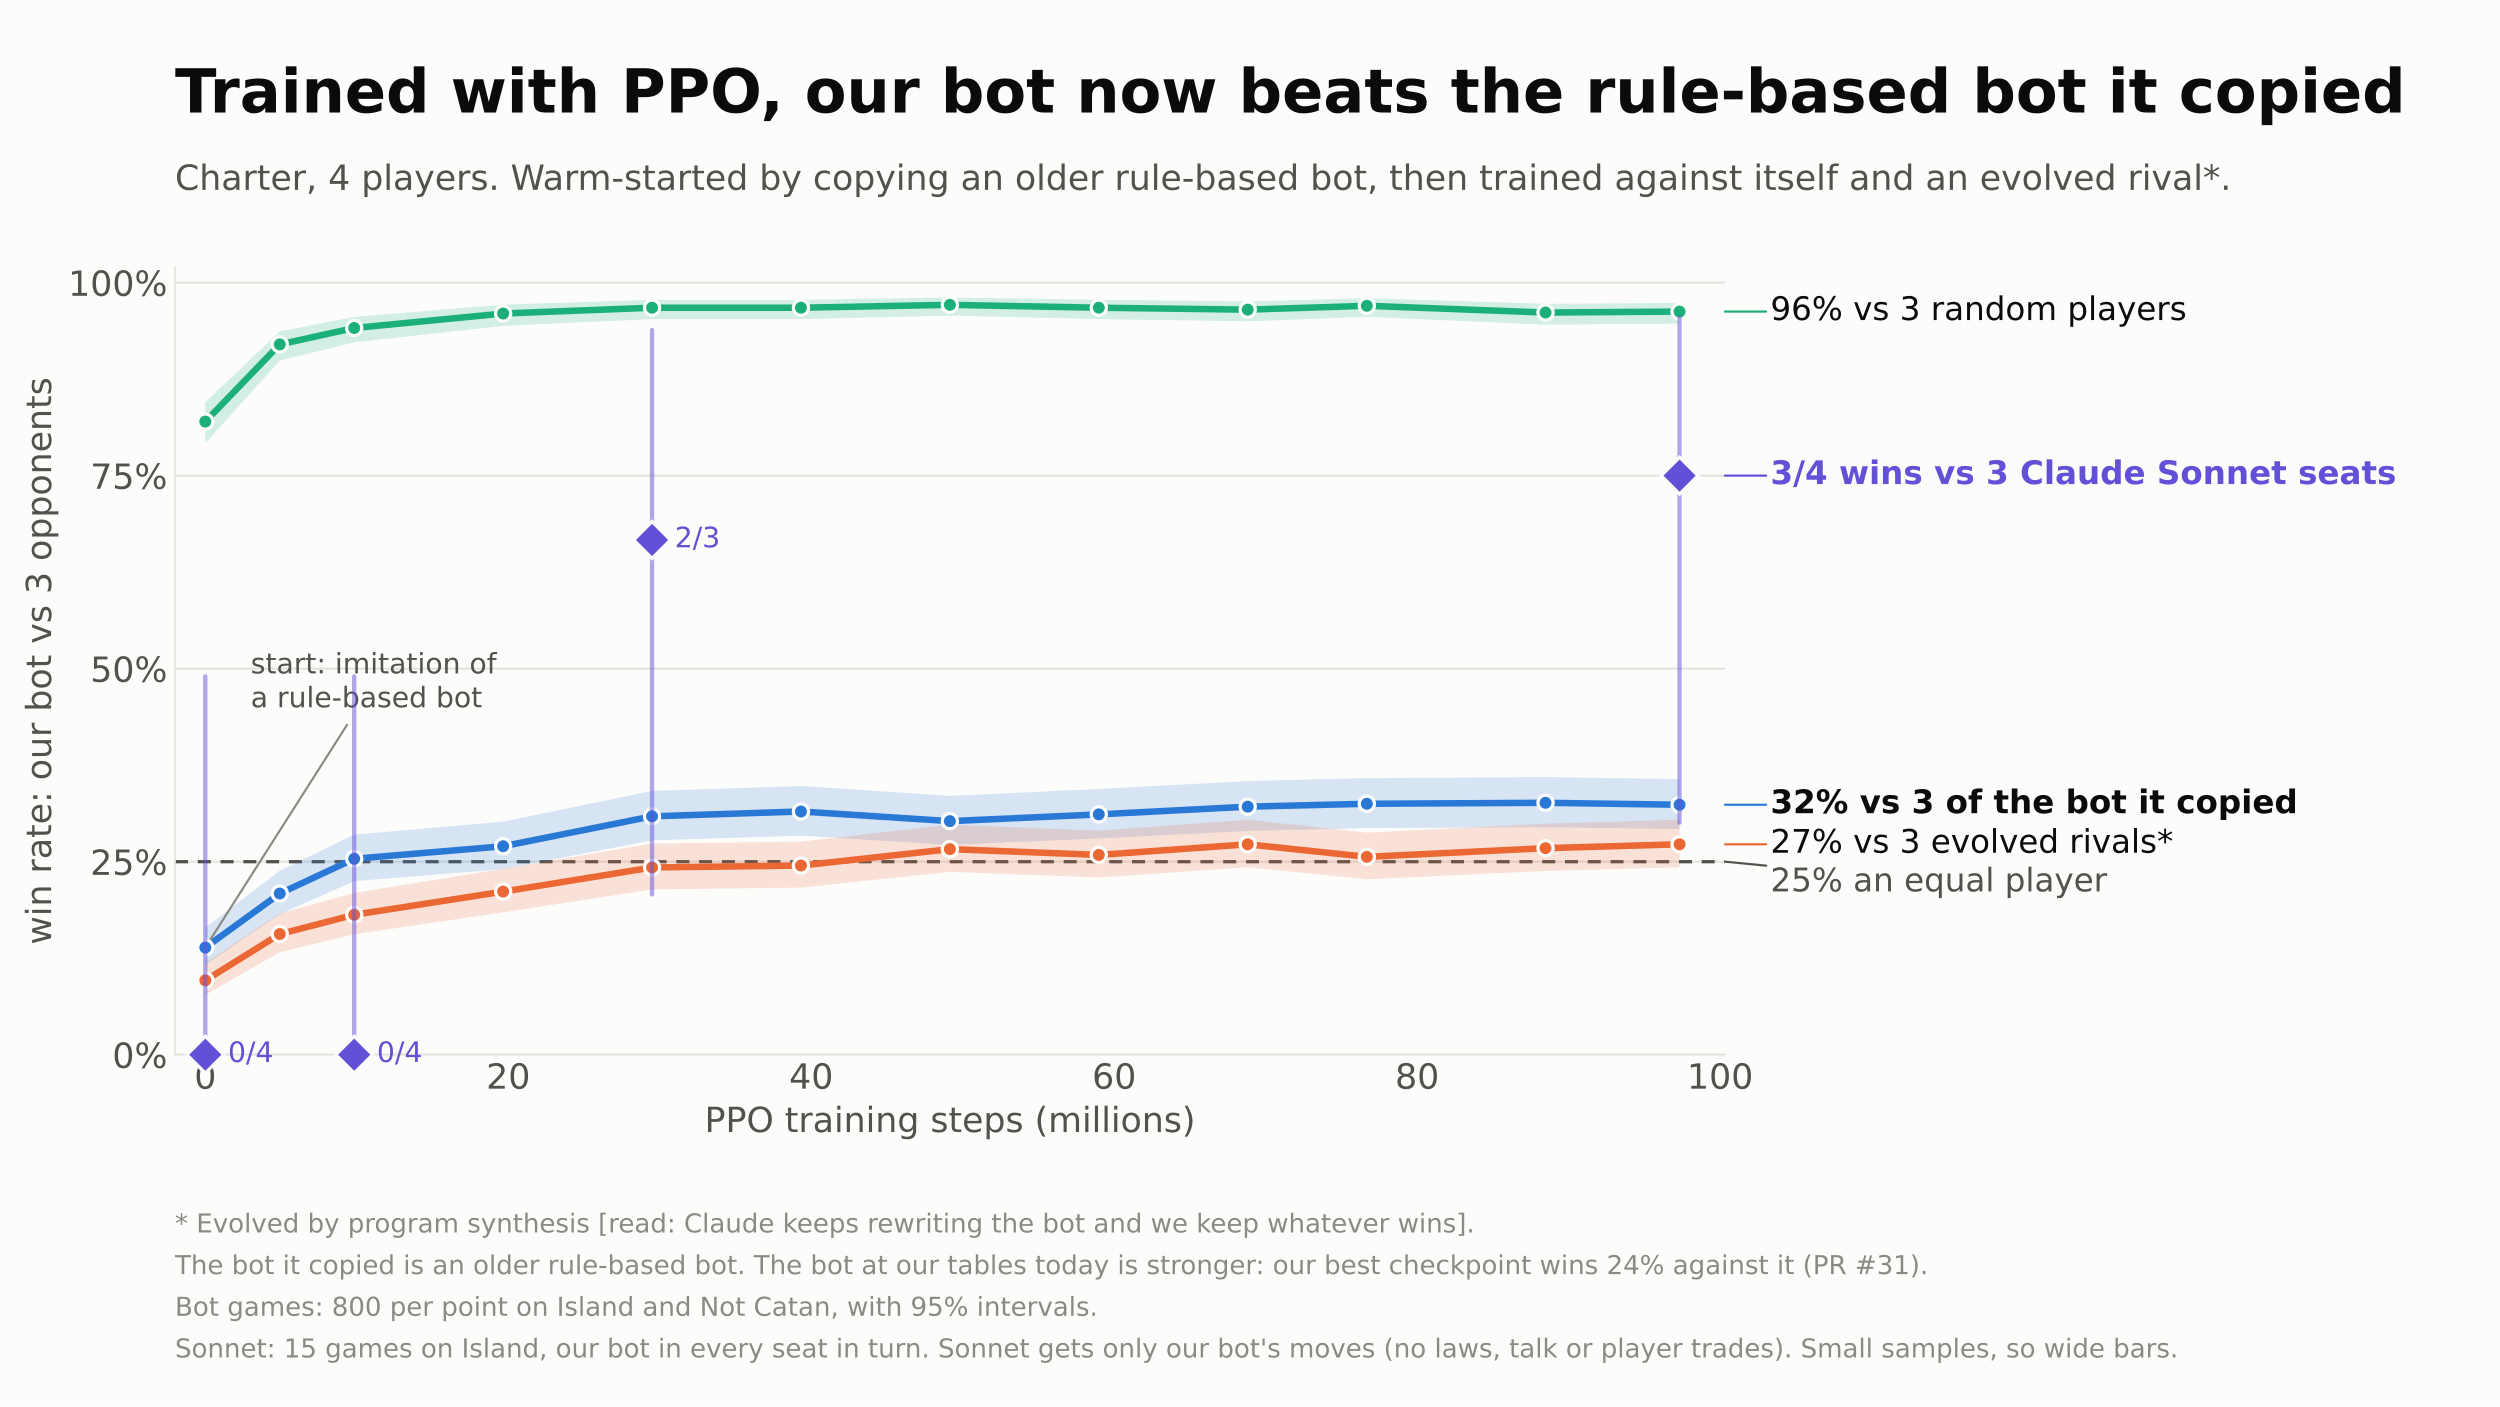
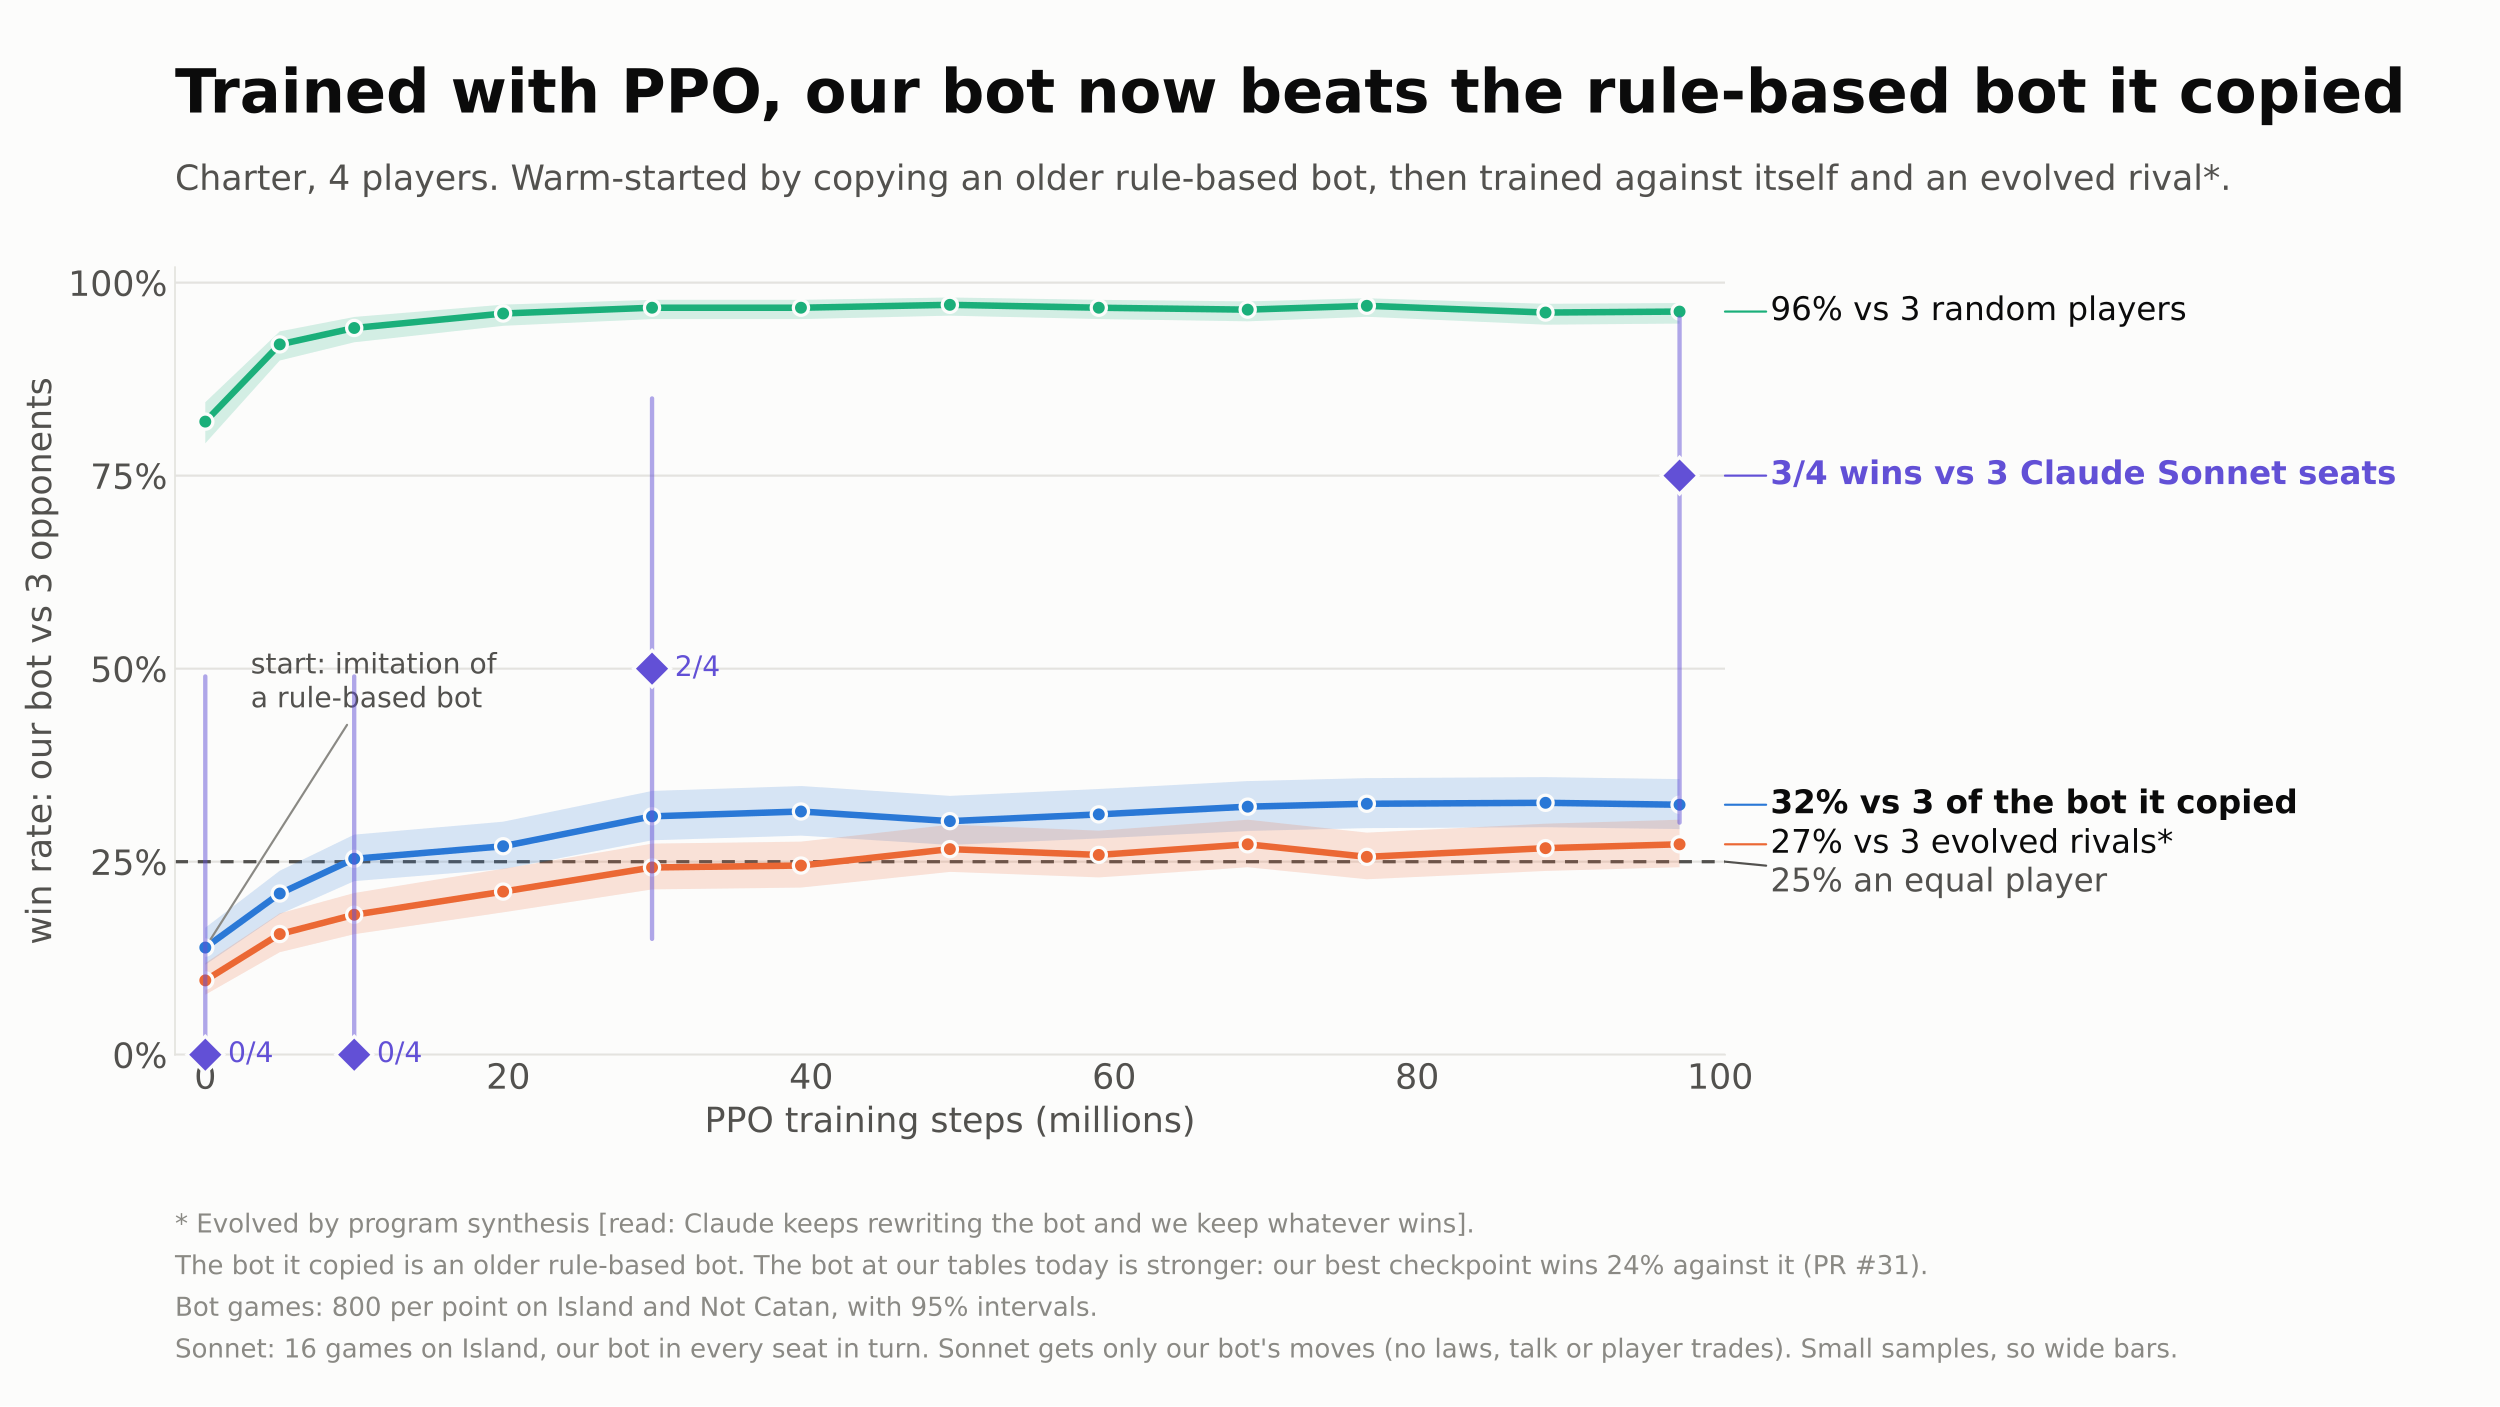
<svg xmlns="http://www.w3.org/2000/svg" xmlns:xlink="http://www.w3.org/1999/xlink" width="1152pt" height="648pt" viewBox="0 0 1152 648" version="1.1">
  <defs>
    <style type="text/css">*{stroke-linejoin: round; stroke-linecap: butt}</style>
  </defs>
  <g id="figure_1">
    <g id="patch_1">
      <path d="M 0 648  L 1152 648  L 1152 0  L 0 0  z " style="fill: #fcfcfb" />
    </g>
    <g id="axes_1">
      <g id="patch_2">
        <path d="M 80.64 486  L 794.88 486  L 794.88 123.12  L 80.64 123.12  z " style="fill: #fcfcfb" />
      </g>
      <g id="matplotlib.axis_1">
        <g id="xtick_1">
          <g id="line2d_1" />
          <g id="text_1">
            <text style="font-size: 16px; font-family: 'DejaVu Sans'; text-anchor: middle; fill: #52514e" x="94.601" y="501.656" transform="rotate(-0 94.60078 501.6562)">0</text>
          </g>
        </g>
        <g id="xtick_2">
          <g id="line2d_2" />
          <g id="text_2">
            <text style="font-size: 16px; font-family: 'DejaVu Sans'; text-anchor: middle; fill: #52514e" x="234.209" y="501.656" transform="rotate(-0 234.2085 501.6562)">20</text>
          </g>
        </g>
        <g id="xtick_3">
          <g id="line2d_3" />
          <g id="text_3">
            <text style="font-size: 16px; font-family: 'DejaVu Sans'; text-anchor: middle; fill: #52514e" x="373.816" y="501.656" transform="rotate(-0 373.8163 501.6562)">40</text>
          </g>
        </g>
        <g id="xtick_4">
          <g id="line2d_4" />
          <g id="text_4">
            <text style="font-size: 16px; font-family: 'DejaVu Sans'; text-anchor: middle; fill: #52514e" x="513.424" y="501.656" transform="rotate(-0 513.4241 501.6562)">60</text>
          </g>
        </g>
        <g id="xtick_5">
          <g id="line2d_5" />
          <g id="text_5">
            <text style="font-size: 16px; font-family: 'DejaVu Sans'; text-anchor: middle; fill: #52514e" x="653.032" y="501.656" transform="rotate(-0 653.0318 501.6562)">80</text>
          </g>
        </g>
        <g id="xtick_6">
          <g id="line2d_6" />
          <g id="text_6">
            <text style="font-size: 16px; font-family: 'DejaVu Sans'; text-anchor: middle; fill: #52514e" x="792.64" y="501.656" transform="rotate(-0 792.6396 501.6562)">100</text>
          </g>
        </g>
        <g id="text_7">
          <text style="font-size: 16px; font-family: 'DejaVu Sans'; text-anchor: middle; fill: #52514e" x="437.76" y="521.658" transform="rotate(-0 437.76 521.6575)">PPO training steps (millions)</text>
        </g>
      </g>
      <g id="matplotlib.axis_2">
        <g id="ytick_1">
          <g id="line2d_7">
-             <path d="M 80.64 486  L 794.88 486  " clip-path="url(#p349dcfd627)" style="fill: none; stroke: #e4e3df; stroke-linecap: square" />
+             <path d="M 80.64 486  L 794.88 486  " clip-path="url(#p2e63a50bbd)" style="fill: none; stroke: #e4e3df; stroke-linecap: square" />
          </g>
          <g id="line2d_8" />
          <g id="text_8">
            <text style="font-size: 16px; font-family: 'DejaVu Sans'; text-anchor: end; fill: #52514e" x="77.14" y="492.078" transform="rotate(-0 77.14 492.0781)">0%</text>
          </g>
        </g>
        <g id="ytick_2">
          <g id="line2d_9">
-             <path d="M 80.64 397.059  L 794.88 397.059  " clip-path="url(#p349dcfd627)" style="fill: none; stroke: #e4e3df; stroke-linecap: square" />
+             <path d="M 80.64 397.059  L 794.88 397.059  " clip-path="url(#p2e63a50bbd)" style="fill: none; stroke: #e4e3df; stroke-linecap: square" />
          </g>
          <g id="line2d_10" />
          <g id="text_9">
            <text style="font-size: 16px; font-family: 'DejaVu Sans'; text-anchor: end; fill: #52514e" x="77.14" y="403.137" transform="rotate(-0 77.14 403.1369)">25%</text>
          </g>
        </g>
        <g id="ytick_3">
          <g id="line2d_11">
-             <path d="M 80.64 308.118  L 794.88 308.118  " clip-path="url(#p349dcfd627)" style="fill: none; stroke: #e4e3df; stroke-linecap: square" />
+             <path d="M 80.64 308.118  L 794.88 308.118  " clip-path="url(#p2e63a50bbd)" style="fill: none; stroke: #e4e3df; stroke-linecap: square" />
          </g>
          <g id="line2d_12" />
          <g id="text_10">
            <text style="font-size: 16px; font-family: 'DejaVu Sans'; text-anchor: end; fill: #52514e" x="77.14" y="314.196" transform="rotate(-0 77.14 314.1958)">50%</text>
          </g>
        </g>
        <g id="ytick_4">
          <g id="line2d_13">
-             <path d="M 80.64 219.176  L 794.88 219.176  " clip-path="url(#p349dcfd627)" style="fill: none; stroke: #e4e3df; stroke-linecap: square" />
+             <path d="M 80.64 219.176  L 794.88 219.176  " clip-path="url(#p2e63a50bbd)" style="fill: none; stroke: #e4e3df; stroke-linecap: square" />
          </g>
          <g id="line2d_14" />
          <g id="text_11">
            <text style="font-size: 16px; font-family: 'DejaVu Sans'; text-anchor: end; fill: #52514e" x="77.14" y="225.255" transform="rotate(-0 77.14 225.2546)">75%</text>
          </g>
        </g>
        <g id="ytick_5">
          <g id="line2d_15">
-             <path d="M 80.64 130.235  L 794.88 130.235  " clip-path="url(#p349dcfd627)" style="fill: none; stroke: #e4e3df; stroke-linecap: square" />
+             <path d="M 80.64 130.235  L 794.88 130.235  " clip-path="url(#p2e63a50bbd)" style="fill: none; stroke: #e4e3df; stroke-linecap: square" />
          </g>
          <g id="line2d_16" />
          <g id="text_12">
            <text style="font-size: 16px; font-family: 'DejaVu Sans'; text-anchor: end; fill: #52514e" x="77.14" y="136.313" transform="rotate(-0 77.14 136.3134)">100%</text>
          </g>
        </g>
        <g id="text_13">
          <text style="font-size: 16px; font-family: 'DejaVu Sans'; text-anchor: middle; fill: #52514e" x="23.554" y="304.56" transform="rotate(-90 23.55375 304.56)">win rate: our bot vs 3 opponents</text>
        </g>
      </g>
      <g id="line2d_17">
-         <path d="M 80.64 397.059  L 794.88 397.059  " clip-path="url(#p349dcfd627)" style="fill: none; stroke-dasharray: 6,4.5; stroke-dashoffset: 0; stroke: #52514e; stroke-width: 1.5" />
+         <path d="M 80.64 397.059  L 794.88 397.059  " clip-path="url(#p2e63a50bbd)" style="fill: none; stroke-dasharray: 6,4.5; stroke-dashoffset: 0; stroke: #52514e; stroke-width: 1.5" />
      </g>
      <g id="FillBetweenPolyCollection_1">
        <defs>
-           <path id="m0e6a9000f5" d="M 94.601 -462.647  L 94.601 -443.719  L 128.911 -481.879  L 163.221 -490.281  L 231.841 -497.87  L 300.461 -500.975  L 369.081 -500.975  L 437.701 -502.548  L 506.321 -500.975  L 574.941 -499.934  L 629.837 -502.022  L 712.181 -498.384  L 773.939 -498.899  L 773.939 -508.375  L 773.939 -508.375  L 712.181 -508.006  L 629.837 -510.564  L 574.941 -509.111  L 506.321 -509.84  L 437.701 -510.922  L 369.081 -509.84  L 300.461 -509.84  L 231.841 -507.635  L 163.221 -501.945  L 128.911 -495.3  L 94.601 -462.647  z " />
-         </defs>
-         <g clip-path="url(#p349dcfd627)">
-           <use xlink:href="#m0e6a9000f5" x="0" y="648" style="fill: #1baf7a; fill-opacity: 0.18" />
+           <path id="m397797aab2" d="M 94.601 -462.647  L 94.601 -443.719  L 128.911 -481.879  L 163.221 -490.281  L 231.841 -497.87  L 300.461 -500.975  L 369.081 -500.975  L 437.701 -502.548  L 506.321 -500.975  L 574.941 -499.934  L 629.837 -502.022  L 712.181 -498.384  L 773.939 -498.899  L 773.939 -508.375  L 773.939 -508.375  L 712.181 -508.006  L 629.837 -510.564  L 574.941 -509.111  L 506.321 -509.84  L 437.701 -510.922  L 369.081 -509.84  L 300.461 -509.84  L 231.841 -507.635  L 163.221 -501.945  L 128.911 -495.3  L 94.601 -462.647  z " />
+         </defs>
+         <g clip-path="url(#p2e63a50bbd)">
+           <use xlink:href="#m397797aab2" x="0" y="648" style="fill: #1baf7a; fill-opacity: 0.18" />
        </g>
      </g>
      <g id="FillBetweenPolyCollection_2">
        <defs>
-           <path id="med47ba043e" d="M 94.601 -220.501  L 94.601 -203.453  L 128.911 -226.753  L 163.221 -241.983  L 231.841 -247.522  L 300.461 -260.801  L 369.081 -262.952  L 437.701 -258.652  L 506.321 -261.661  L 574.941 -265.105  L 629.837 -266.398  L 712.181 -266.829  L 773.939 -265.967  L 773.939 -288.99  L 773.939 -288.99  L 712.181 -289.898  L 629.837 -289.444  L 574.941 -288.082  L 506.321 -284.444  L 437.701 -281.257  L 369.081 -285.809  L 300.461 -283.534  L 231.841 -269.373  L 163.221 -263.405  L 128.911 -246.769  L 94.601 -220.501  z " />
-         </defs>
-         <g clip-path="url(#p349dcfd627)">
-           <use xlink:href="#med47ba043e" x="0" y="648" style="fill: #2a78d6; fill-opacity: 0.18" />
+           <path id="md050455880" d="M 94.601 -220.501  L 94.601 -203.453  L 128.911 -226.753  L 163.221 -241.983  L 231.841 -247.522  L 300.461 -260.801  L 369.081 -262.952  L 437.701 -258.652  L 506.321 -261.661  L 574.941 -265.105  L 629.837 -266.398  L 712.181 -266.829  L 773.939 -265.967  L 773.939 -288.99  L 773.939 -288.99  L 712.181 -289.898  L 629.837 -289.444  L 574.941 -288.082  L 506.321 -284.444  L 437.701 -281.257  L 369.081 -285.809  L 300.461 -283.534  L 231.841 -269.373  L 163.221 -263.405  L 128.911 -246.769  L 94.601 -220.501  z " />
+         </defs>
+         <g clip-path="url(#p2e63a50bbd)">
+           <use xlink:href="#md050455880" x="0" y="648" style="fill: #2a78d6; fill-opacity: 0.18" />
        </g>
      </g>
      <g id="FillBetweenPolyCollection_3">
        <defs>
-           <path id="m2583dfd3f8" d="M 94.601 -204.215  L 94.601 -189.643  L 128.911 -209.224  L 163.221 -217.534  L 231.841 -227.595  L 300.461 -238.161  L 369.081 -239.009  L 437.701 -246.242  L 506.321 -243.685  L 574.941 -248.375  L 629.837 -242.834  L 712.181 -246.668  L 773.939 -248.375  L 773.939 -270.29  L 773.939 -270.29  L 712.181 -268.456  L 629.837 -264.324  L 574.941 -270.29  L 506.321 -265.243  L 437.701 -267.998  L 369.081 -260.182  L 300.461 -259.261  L 231.841 -247.697  L 163.221 -236.514  L 128.911 -227.122  L 94.601 -204.215  z " />
-         </defs>
-         <g clip-path="url(#p349dcfd627)">
-           <use xlink:href="#m2583dfd3f8" x="0" y="648" style="fill: #eb6834; fill-opacity: 0.18" />
+           <path id="m68b03bf623" d="M 94.601 -204.215  L 94.601 -189.643  L 128.911 -209.224  L 163.221 -217.534  L 231.841 -227.595  L 300.461 -238.161  L 369.081 -239.009  L 437.701 -246.242  L 506.321 -243.685  L 574.941 -248.375  L 629.837 -242.834  L 712.181 -246.668  L 773.939 -248.375  L 773.939 -270.29  L 773.939 -270.29  L 712.181 -268.456  L 629.837 -264.324  L 574.941 -270.29  L 506.321 -265.243  L 437.701 -267.998  L 369.081 -260.182  L 300.461 -259.261  L 231.841 -247.697  L 163.221 -236.514  L 128.911 -227.122  L 94.601 -204.215  z " />
+         </defs>
+         <g clip-path="url(#p2e63a50bbd)">
+           <use xlink:href="#m68b03bf623" x="0" y="648" style="fill: #eb6834; fill-opacity: 0.18" />
        </g>
      </g>
      <g id="patch_3">
        <path d="M 80.64 486  L 80.64 123.12  " style="fill: none; stroke: #e4e3df; stroke-width: 0.8; stroke-linejoin: miter; stroke-linecap: square" />
      </g>
      <g id="patch_4">
        <path d="M 80.64 486  L 794.88 486  " style="fill: none; stroke: #e4e3df; stroke-width: 0.8; stroke-linejoin: miter; stroke-linecap: square" />
      </g>
      <g id="line2d_18">
-         <path d="M 94.601 194.273  L 128.911 158.696  L 163.221 151.136  L 231.841 144.466  L 300.461 141.798  L 369.081 141.798  L 437.701 140.464  L 506.321 141.798  L 574.941 142.687  L 629.837 140.908  L 712.181 144.021  L 773.939 143.576  " clip-path="url(#p349dcfd627)" style="fill: none; stroke: #1baf7a; stroke-width: 3; stroke-linecap: round" />
+         <path d="M 94.601 194.273  L 128.911 158.696  L 163.221 151.136  L 231.841 144.466  L 300.461 141.798  L 369.081 141.798  L 437.701 140.464  L 506.321 141.798  L 574.941 142.687  L 629.837 140.908  L 712.181 144.021  L 773.939 143.576  " clip-path="url(#p2e63a50bbd)" style="fill: none; stroke: #1baf7a; stroke-width: 3; stroke-linecap: round" />
      </g>
      <g id="line2d_19">
-         <path d="M 94.601 436.638  L 128.911 411.734  L 163.221 395.725  L 231.841 389.944  L 300.461 376.158  L 369.081 373.934  L 437.701 378.381  L 506.321 375.268  L 574.941 371.711  L 629.837 370.376  L 712.181 369.932  L 773.939 370.821  " clip-path="url(#p349dcfd627)" style="fill: none; stroke: #2a78d6; stroke-width: 3; stroke-linecap: round" />
+         <path d="M 94.601 436.638  L 128.911 411.734  L 163.221 395.725  L 231.841 389.944  L 300.461 376.158  L 369.081 373.934  L 437.701 378.381  L 506.321 375.268  L 574.941 371.711  L 629.837 370.376  L 712.181 369.932  L 773.939 370.821  " clip-path="url(#p2e63a50bbd)" style="fill: none; stroke: #2a78d6; stroke-width: 3; stroke-linecap: round" />
      </g>
      <g id="line2d_20">
-         <path d="M 94.601 451.758  L 128.911 430.412  L 163.221 421.518  L 231.841 410.845  L 300.461 399.727  L 369.081 398.838  L 437.701 391.278  L 506.321 393.946  L 574.941 389.054  L 629.837 394.835  L 712.181 390.833  L 773.939 389.054  " clip-path="url(#p349dcfd627)" style="fill: none; stroke: #eb6834; stroke-width: 3; stroke-linecap: round" />
+         <path d="M 94.601 451.758  L 128.911 430.412  L 163.221 421.518  L 231.841 410.845  L 300.461 399.727  L 369.081 398.838  L 437.701 391.278  L 506.321 393.946  L 574.941 389.054  L 629.837 394.835  L 712.181 390.833  L 773.939 389.054  " clip-path="url(#p2e63a50bbd)" style="fill: none; stroke: #eb6834; stroke-width: 3; stroke-linecap: round" />
      </g>
      <g id="patch_5">
        <path d="M 813.825 143.576  Q 804.352 143.576 794.88 143.576  " style="fill: none; stroke: #1baf7a; stroke-linecap: round" />
      </g>
      <g id="text_14">
        <text style="font-size: 15px; font-family: 'DejaVu Sans'; text-anchor: start; fill: #0b0b0b" x="815.821" y="147.474" transform="rotate(-0 815.8212 147.4735)">96%  vs 3 random players</text>
      </g>
      <g id="patch_6">
        <path d="M 813.823 219.176  Q 804.352 219.176 794.88 219.176  " style="fill: none; stroke: #6250d6; stroke-linecap: round" />
      </g>
      <g id="text_15">
        <text style="font-weight: 700; font-size: 15px; font-family: 'DejaVu Sans'; text-anchor: start; fill: #6250d6" x="815.821" y="223.074" transform="rotate(-0 815.8212 223.0735)">3/4 wins vs 3 Claude Sonnet seats</text>
      </g>
      <g id="patch_7">
        <path d="M 813.819 370.821  Q 804.35 370.821 794.88 370.821  " style="fill: none; stroke: #2a78d6; stroke-linecap: round" />
      </g>
      <g id="text_16">
        <text style="font-weight: 700; font-size: 15px; font-family: 'DejaVu Sans'; text-anchor: start; fill: #0b0b0b" x="815.821" y="374.718" transform="rotate(-0 815.8212 374.7182)">32%  vs 3 of the bot it copied</text>
      </g>
      <g id="patch_8">
        <path d="M 813.823 389.054  Q 804.351 389.054 794.88 389.054  " style="fill: none; stroke: #eb6834; stroke-linecap: round" />
      </g>
      <g id="text_17">
        <text style="font-size: 15px; font-family: 'DejaVu Sans'; text-anchor: start; fill: #0b0b0b" x="815.821" y="392.951" transform="rotate(-0 815.8212 392.9512)">27%  vs 3 evolved rivals*</text>
      </g>
      <g id="patch_9">
        <path d="M 813.823 398.896  Q 804.352 397.977 794.88 397.059  " style="fill: none; stroke: #52514e; stroke-linecap: round" />
      </g>
      <g id="text_18">
        <text style="font-size: 15px; font-family: 'DejaVu Sans'; text-anchor: start; fill: #52514e" x="815.821" y="410.739" transform="rotate(-0 815.8212 410.7394)">25%  an equal player</text>
      </g>
      <g id="patch_10">
        <path d="M 159.913 334.018  Q 127.794 384.484 95.675 434.95  " style="fill: none; stroke: #8a8984; stroke-linecap: round" />
      </g>
      <g id="text_19">
        <text style="font-size: 13px; font-family: 'DejaVu Sans'; fill: #52514e" transform="translate(115.5419 310.3023)">start: imitation of</text>
        <text style="font-size: 13px; font-family: 'DejaVu Sans'; fill: #52514e" transform="translate(115.5419 325.9059)">a rule-based bot</text>
      </g>
      <g id="line2d_21">
        <defs>
-           <path id="mea29444929" d="M 0 3.5  C 0.928 3.5 1.819 3.131 2.475 2.475  C 3.131 1.819 3.5 0.928 3.5 0  C 3.5 -0.928 3.131 -1.819 2.475 -2.475  C 1.819 -3.131 0.928 -3.5 0 -3.5  C -0.928 -3.5 -1.819 -3.131 -2.475 -2.475  C -3.131 -1.819 -3.5 -0.928 -3.5 0  C -3.5 0.928 -3.131 1.819 -2.475 2.475  C -1.819 3.131 -0.928 3.5 0 3.5  z " style="stroke: #fcfcfb; stroke-width: 1.5" />
-         </defs>
-         <g clip-path="url(#p349dcfd627)">
-           <use xlink:href="#mea29444929" x="94.601" y="194.273" style="fill: #1baf7a; stroke: #fcfcfb; stroke-width: 1.5" />
-           <use xlink:href="#mea29444929" x="128.911" y="158.696" style="fill: #1baf7a; stroke: #fcfcfb; stroke-width: 1.5" />
-           <use xlink:href="#mea29444929" x="163.221" y="151.136" style="fill: #1baf7a; stroke: #fcfcfb; stroke-width: 1.5" />
-           <use xlink:href="#mea29444929" x="231.841" y="144.466" style="fill: #1baf7a; stroke: #fcfcfb; stroke-width: 1.5" />
-           <use xlink:href="#mea29444929" x="300.461" y="141.798" style="fill: #1baf7a; stroke: #fcfcfb; stroke-width: 1.5" />
-           <use xlink:href="#mea29444929" x="369.081" y="141.798" style="fill: #1baf7a; stroke: #fcfcfb; stroke-width: 1.5" />
-           <use xlink:href="#mea29444929" x="437.701" y="140.464" style="fill: #1baf7a; stroke: #fcfcfb; stroke-width: 1.5" />
-           <use xlink:href="#mea29444929" x="506.321" y="141.798" style="fill: #1baf7a; stroke: #fcfcfb; stroke-width: 1.5" />
-           <use xlink:href="#mea29444929" x="574.941" y="142.687" style="fill: #1baf7a; stroke: #fcfcfb; stroke-width: 1.5" />
-           <use xlink:href="#mea29444929" x="629.837" y="140.908" style="fill: #1baf7a; stroke: #fcfcfb; stroke-width: 1.5" />
-           <use xlink:href="#mea29444929" x="712.181" y="144.021" style="fill: #1baf7a; stroke: #fcfcfb; stroke-width: 1.5" />
-           <use xlink:href="#mea29444929" x="773.939" y="143.576" style="fill: #1baf7a; stroke: #fcfcfb; stroke-width: 1.5" />
+           <path id="m89f1ab56c6" d="M 0 3.5  C 0.928 3.5 1.819 3.131 2.475 2.475  C 3.131 1.819 3.5 0.928 3.5 0  C 3.5 -0.928 3.131 -1.819 2.475 -2.475  C 1.819 -3.131 0.928 -3.5 0 -3.5  C -0.928 -3.5 -1.819 -3.131 -2.475 -2.475  C -3.131 -1.819 -3.5 -0.928 -3.5 0  C -3.5 0.928 -3.131 1.819 -2.475 2.475  C -1.819 3.131 -0.928 3.5 0 3.5  z " style="stroke: #fcfcfb; stroke-width: 1.5" />
+         </defs>
+         <g clip-path="url(#p2e63a50bbd)">
+           <use xlink:href="#m89f1ab56c6" x="94.601" y="194.273" style="fill: #1baf7a; stroke: #fcfcfb; stroke-width: 1.5" />
+           <use xlink:href="#m89f1ab56c6" x="128.911" y="158.696" style="fill: #1baf7a; stroke: #fcfcfb; stroke-width: 1.5" />
+           <use xlink:href="#m89f1ab56c6" x="163.221" y="151.136" style="fill: #1baf7a; stroke: #fcfcfb; stroke-width: 1.5" />
+           <use xlink:href="#m89f1ab56c6" x="231.841" y="144.466" style="fill: #1baf7a; stroke: #fcfcfb; stroke-width: 1.5" />
+           <use xlink:href="#m89f1ab56c6" x="300.461" y="141.798" style="fill: #1baf7a; stroke: #fcfcfb; stroke-width: 1.5" />
+           <use xlink:href="#m89f1ab56c6" x="369.081" y="141.798" style="fill: #1baf7a; stroke: #fcfcfb; stroke-width: 1.5" />
+           <use xlink:href="#m89f1ab56c6" x="437.701" y="140.464" style="fill: #1baf7a; stroke: #fcfcfb; stroke-width: 1.5" />
+           <use xlink:href="#m89f1ab56c6" x="506.321" y="141.798" style="fill: #1baf7a; stroke: #fcfcfb; stroke-width: 1.5" />
+           <use xlink:href="#m89f1ab56c6" x="574.941" y="142.687" style="fill: #1baf7a; stroke: #fcfcfb; stroke-width: 1.5" />
+           <use xlink:href="#m89f1ab56c6" x="629.837" y="140.908" style="fill: #1baf7a; stroke: #fcfcfb; stroke-width: 1.5" />
+           <use xlink:href="#m89f1ab56c6" x="712.181" y="144.021" style="fill: #1baf7a; stroke: #fcfcfb; stroke-width: 1.5" />
+           <use xlink:href="#m89f1ab56c6" x="773.939" y="143.576" style="fill: #1baf7a; stroke: #fcfcfb; stroke-width: 1.5" />
        </g>
      </g>
      <g id="line2d_22">
        <defs>
-           <path id="mc6e68b630b" d="M 0 3.5  C 0.928 3.5 1.819 3.131 2.475 2.475  C 3.131 1.819 3.5 0.928 3.5 0  C 3.5 -0.928 3.131 -1.819 2.475 -2.475  C 1.819 -3.131 0.928 -3.5 0 -3.5  C -0.928 -3.5 -1.819 -3.131 -2.475 -2.475  C -3.131 -1.819 -3.5 -0.928 -3.5 0  C -3.5 0.928 -3.131 1.819 -2.475 2.475  C -1.819 3.131 -0.928 3.5 0 3.5  z " style="stroke: #fcfcfb; stroke-width: 1.5" />
-         </defs>
-         <g clip-path="url(#p349dcfd627)">
-           <use xlink:href="#mc6e68b630b" x="94.601" y="436.638" style="fill: #2a78d6; stroke: #fcfcfb; stroke-width: 1.5" />
-           <use xlink:href="#mc6e68b630b" x="128.911" y="411.734" style="fill: #2a78d6; stroke: #fcfcfb; stroke-width: 1.5" />
-           <use xlink:href="#mc6e68b630b" x="163.221" y="395.725" style="fill: #2a78d6; stroke: #fcfcfb; stroke-width: 1.5" />
-           <use xlink:href="#mc6e68b630b" x="231.841" y="389.944" style="fill: #2a78d6; stroke: #fcfcfb; stroke-width: 1.5" />
-           <use xlink:href="#mc6e68b630b" x="300.461" y="376.158" style="fill: #2a78d6; stroke: #fcfcfb; stroke-width: 1.5" />
-           <use xlink:href="#mc6e68b630b" x="369.081" y="373.934" style="fill: #2a78d6; stroke: #fcfcfb; stroke-width: 1.5" />
-           <use xlink:href="#mc6e68b630b" x="437.701" y="378.381" style="fill: #2a78d6; stroke: #fcfcfb; stroke-width: 1.5" />
-           <use xlink:href="#mc6e68b630b" x="506.321" y="375.268" style="fill: #2a78d6; stroke: #fcfcfb; stroke-width: 1.5" />
-           <use xlink:href="#mc6e68b630b" x="574.941" y="371.711" style="fill: #2a78d6; stroke: #fcfcfb; stroke-width: 1.5" />
-           <use xlink:href="#mc6e68b630b" x="629.837" y="370.376" style="fill: #2a78d6; stroke: #fcfcfb; stroke-width: 1.5" />
-           <use xlink:href="#mc6e68b630b" x="712.181" y="369.932" style="fill: #2a78d6; stroke: #fcfcfb; stroke-width: 1.5" />
-           <use xlink:href="#mc6e68b630b" x="773.939" y="370.821" style="fill: #2a78d6; stroke: #fcfcfb; stroke-width: 1.5" />
+           <path id="m64a1a97301" d="M 0 3.5  C 0.928 3.5 1.819 3.131 2.475 2.475  C 3.131 1.819 3.5 0.928 3.5 0  C 3.5 -0.928 3.131 -1.819 2.475 -2.475  C 1.819 -3.131 0.928 -3.5 0 -3.5  C -0.928 -3.5 -1.819 -3.131 -2.475 -2.475  C -3.131 -1.819 -3.5 -0.928 -3.5 0  C -3.5 0.928 -3.131 1.819 -2.475 2.475  C -1.819 3.131 -0.928 3.5 0 3.5  z " style="stroke: #fcfcfb; stroke-width: 1.5" />
+         </defs>
+         <g clip-path="url(#p2e63a50bbd)">
+           <use xlink:href="#m64a1a97301" x="94.601" y="436.638" style="fill: #2a78d6; stroke: #fcfcfb; stroke-width: 1.5" />
+           <use xlink:href="#m64a1a97301" x="128.911" y="411.734" style="fill: #2a78d6; stroke: #fcfcfb; stroke-width: 1.5" />
+           <use xlink:href="#m64a1a97301" x="163.221" y="395.725" style="fill: #2a78d6; stroke: #fcfcfb; stroke-width: 1.5" />
+           <use xlink:href="#m64a1a97301" x="231.841" y="389.944" style="fill: #2a78d6; stroke: #fcfcfb; stroke-width: 1.5" />
+           <use xlink:href="#m64a1a97301" x="300.461" y="376.158" style="fill: #2a78d6; stroke: #fcfcfb; stroke-width: 1.5" />
+           <use xlink:href="#m64a1a97301" x="369.081" y="373.934" style="fill: #2a78d6; stroke: #fcfcfb; stroke-width: 1.5" />
+           <use xlink:href="#m64a1a97301" x="437.701" y="378.381" style="fill: #2a78d6; stroke: #fcfcfb; stroke-width: 1.5" />
+           <use xlink:href="#m64a1a97301" x="506.321" y="375.268" style="fill: #2a78d6; stroke: #fcfcfb; stroke-width: 1.5" />
+           <use xlink:href="#m64a1a97301" x="574.941" y="371.711" style="fill: #2a78d6; stroke: #fcfcfb; stroke-width: 1.5" />
+           <use xlink:href="#m64a1a97301" x="629.837" y="370.376" style="fill: #2a78d6; stroke: #fcfcfb; stroke-width: 1.5" />
+           <use xlink:href="#m64a1a97301" x="712.181" y="369.932" style="fill: #2a78d6; stroke: #fcfcfb; stroke-width: 1.5" />
+           <use xlink:href="#m64a1a97301" x="773.939" y="370.821" style="fill: #2a78d6; stroke: #fcfcfb; stroke-width: 1.5" />
        </g>
      </g>
      <g id="line2d_23">
        <defs>
-           <path id="m7a40613bd9" d="M 0 3.5  C 0.928 3.5 1.819 3.131 2.475 2.475  C 3.131 1.819 3.5 0.928 3.5 0  C 3.5 -0.928 3.131 -1.819 2.475 -2.475  C 1.819 -3.131 0.928 -3.5 0 -3.5  C -0.928 -3.5 -1.819 -3.131 -2.475 -2.475  C -3.131 -1.819 -3.5 -0.928 -3.5 0  C -3.5 0.928 -3.131 1.819 -2.475 2.475  C -1.819 3.131 -0.928 3.5 0 3.5  z " style="stroke: #fcfcfb; stroke-width: 1.5" />
-         </defs>
-         <g clip-path="url(#p349dcfd627)">
-           <use xlink:href="#m7a40613bd9" x="94.601" y="451.758" style="fill: #eb6834; stroke: #fcfcfb; stroke-width: 1.5" />
-           <use xlink:href="#m7a40613bd9" x="128.911" y="430.412" style="fill: #eb6834; stroke: #fcfcfb; stroke-width: 1.5" />
-           <use xlink:href="#m7a40613bd9" x="163.221" y="421.518" style="fill: #eb6834; stroke: #fcfcfb; stroke-width: 1.5" />
-           <use xlink:href="#m7a40613bd9" x="231.841" y="410.845" style="fill: #eb6834; stroke: #fcfcfb; stroke-width: 1.5" />
-           <use xlink:href="#m7a40613bd9" x="300.461" y="399.727" style="fill: #eb6834; stroke: #fcfcfb; stroke-width: 1.5" />
-           <use xlink:href="#m7a40613bd9" x="369.081" y="398.838" style="fill: #eb6834; stroke: #fcfcfb; stroke-width: 1.5" />
-           <use xlink:href="#m7a40613bd9" x="437.701" y="391.278" style="fill: #eb6834; stroke: #fcfcfb; stroke-width: 1.5" />
-           <use xlink:href="#m7a40613bd9" x="506.321" y="393.946" style="fill: #eb6834; stroke: #fcfcfb; stroke-width: 1.5" />
-           <use xlink:href="#m7a40613bd9" x="574.941" y="389.054" style="fill: #eb6834; stroke: #fcfcfb; stroke-width: 1.5" />
-           <use xlink:href="#m7a40613bd9" x="629.837" y="394.835" style="fill: #eb6834; stroke: #fcfcfb; stroke-width: 1.5" />
-           <use xlink:href="#m7a40613bd9" x="712.181" y="390.833" style="fill: #eb6834; stroke: #fcfcfb; stroke-width: 1.5" />
-           <use xlink:href="#m7a40613bd9" x="773.939" y="389.054" style="fill: #eb6834; stroke: #fcfcfb; stroke-width: 1.5" />
+           <path id="m0624507783" d="M 0 3.5  C 0.928 3.5 1.819 3.131 2.475 2.475  C 3.131 1.819 3.5 0.928 3.5 0  C 3.5 -0.928 3.131 -1.819 2.475 -2.475  C 1.819 -3.131 0.928 -3.5 0 -3.5  C -0.928 -3.5 -1.819 -3.131 -2.475 -2.475  C -3.131 -1.819 -3.5 -0.928 -3.5 0  C -3.5 0.928 -3.131 1.819 -2.475 2.475  C -1.819 3.131 -0.928 3.5 0 3.5  z " style="stroke: #fcfcfb; stroke-width: 1.5" />
+         </defs>
+         <g clip-path="url(#p2e63a50bbd)">
+           <use xlink:href="#m0624507783" x="94.601" y="451.758" style="fill: #eb6834; stroke: #fcfcfb; stroke-width: 1.5" />
+           <use xlink:href="#m0624507783" x="128.911" y="430.412" style="fill: #eb6834; stroke: #fcfcfb; stroke-width: 1.5" />
+           <use xlink:href="#m0624507783" x="163.221" y="421.518" style="fill: #eb6834; stroke: #fcfcfb; stroke-width: 1.5" />
+           <use xlink:href="#m0624507783" x="231.841" y="410.845" style="fill: #eb6834; stroke: #fcfcfb; stroke-width: 1.5" />
+           <use xlink:href="#m0624507783" x="300.461" y="399.727" style="fill: #eb6834; stroke: #fcfcfb; stroke-width: 1.5" />
+           <use xlink:href="#m0624507783" x="369.081" y="398.838" style="fill: #eb6834; stroke: #fcfcfb; stroke-width: 1.5" />
+           <use xlink:href="#m0624507783" x="437.701" y="391.278" style="fill: #eb6834; stroke: #fcfcfb; stroke-width: 1.5" />
+           <use xlink:href="#m0624507783" x="506.321" y="393.946" style="fill: #eb6834; stroke: #fcfcfb; stroke-width: 1.5" />
+           <use xlink:href="#m0624507783" x="574.941" y="389.054" style="fill: #eb6834; stroke: #fcfcfb; stroke-width: 1.5" />
+           <use xlink:href="#m0624507783" x="629.837" y="394.835" style="fill: #eb6834; stroke: #fcfcfb; stroke-width: 1.5" />
+           <use xlink:href="#m0624507783" x="712.181" y="390.833" style="fill: #eb6834; stroke: #fcfcfb; stroke-width: 1.5" />
+           <use xlink:href="#m0624507783" x="773.939" y="389.054" style="fill: #eb6834; stroke: #fcfcfb; stroke-width: 1.5" />
        </g>
      </g>
      <g id="line2d_24">
-         <path d="M 94.601 486  L 94.601 311.711  " clip-path="url(#p349dcfd627)" style="fill: none; stroke: #6250d6; stroke-opacity: 0.5; stroke-width: 2; stroke-linecap: round" />
+         <path d="M 94.601 486  L 94.601 311.711  " clip-path="url(#p2e63a50bbd)" style="fill: none; stroke: #6250d6; stroke-opacity: 0.5; stroke-width: 2; stroke-linecap: round" />
      </g>
      <g id="line2d_25">
-         <path d="M 163.221 486  L 163.221 311.711  " clip-path="url(#p349dcfd627)" style="fill: none; stroke: #6250d6; stroke-opacity: 0.5; stroke-width: 2; stroke-linecap: round" />
+         <path d="M 163.221 486  L 163.221 311.711  " clip-path="url(#p2e63a50bbd)" style="fill: none; stroke: #6250d6; stroke-opacity: 0.5; stroke-width: 2; stroke-linecap: round" />
      </g>
      <g id="line2d_26">
-         <path d="M 300.461 412.124  L 300.461 152.111  " clip-path="url(#p349dcfd627)" style="fill: none; stroke: #6250d6; stroke-opacity: 0.5; stroke-width: 2; stroke-linecap: round" />
+         <path d="M 300.461 432.623  L 300.461 183.613  " clip-path="url(#p2e63a50bbd)" style="fill: none; stroke: #6250d6; stroke-opacity: 0.5; stroke-width: 2; stroke-linecap: round" />
      </g>
      <g id="line2d_27">
-         <path d="M 773.939 379.044  L 773.939 146.453  " clip-path="url(#p349dcfd627)" style="fill: none; stroke: #6250d6; stroke-opacity: 0.5; stroke-width: 2; stroke-linecap: round" />
+         <path d="M 773.939 379.044  L 773.939 146.453  " clip-path="url(#p2e63a50bbd)" style="fill: none; stroke: #6250d6; stroke-opacity: 0.5; stroke-width: 2; stroke-linecap: round" />
      </g>
      <g id="line2d_28">
        <defs>
-           <path id="m07feb4c3f9" d="M -0 8.485  L 8.485 0  L 0 -8.485  L -8.485 -0  z " style="stroke: #fcfcfb; stroke-width: 1.5; stroke-linejoin: miter" />
+           <path id="maa467f4cb1" d="M -0 8.485  L 8.485 0  L 0 -8.485  L -8.485 -0  z " style="stroke: #fcfcfb; stroke-width: 1.5; stroke-linejoin: miter" />
        </defs>
        <g>
-           <use xlink:href="#m07feb4c3f9" x="94.601" y="486" style="fill: #6250d6; stroke: #fcfcfb; stroke-width: 1.5; stroke-linejoin: miter" />
+           <use xlink:href="#maa467f4cb1" x="94.601" y="486" style="fill: #6250d6; stroke: #fcfcfb; stroke-width: 1.5; stroke-linejoin: miter" />
        </g>
      </g>
      <g id="text_20">
        <text style="font-size: 13px; font-family: 'DejaVu Sans'; text-anchor: start; fill: #6250d6" x="105.071" y="489.377" transform="rotate(-0 105.0714 489.377)">0/4</text>
      </g>
      <g id="line2d_29">
        <g>
-           <use xlink:href="#m07feb4c3f9" x="163.221" y="486" style="fill: #6250d6; stroke: #fcfcfb; stroke-width: 1.5; stroke-linejoin: miter" />
+           <use xlink:href="#maa467f4cb1" x="163.221" y="486" style="fill: #6250d6; stroke: #fcfcfb; stroke-width: 1.5; stroke-linejoin: miter" />
        </g>
      </g>
      <g id="text_21">
        <text style="font-size: 13px; font-family: 'DejaVu Sans'; text-anchor: start; fill: #6250d6" x="173.691" y="489.377" transform="rotate(-0 173.6914 489.377)">0/4</text>
      </g>
      <g id="line2d_30">
        <g>
-           <use xlink:href="#m07feb4c3f9" x="300.461" y="248.824" style="fill: #6250d6; stroke: #fcfcfb; stroke-width: 1.5; stroke-linejoin: miter" />
+           <use xlink:href="#maa467f4cb1" x="300.461" y="308.118" style="fill: #6250d6; stroke: #fcfcfb; stroke-width: 1.5; stroke-linejoin: miter" />
        </g>
      </g>
      <g id="text_22">
-         <text style="font-size: 13px; font-family: 'DejaVu Sans'; text-anchor: start; fill: #6250d6" x="310.931" y="252.2" transform="rotate(-0 310.9314 252.2005)">2/3</text>
+         <text style="font-size: 13px; font-family: 'DejaVu Sans'; text-anchor: start; fill: #6250d6" x="310.931" y="311.495" transform="rotate(-0 310.9314 311.4946)">2/4</text>
      </g>
      <g id="line2d_31">
        <g>
-           <use xlink:href="#m07feb4c3f9" x="773.939" y="219.176" style="fill: #6250d6; stroke: #fcfcfb; stroke-width: 1.5; stroke-linejoin: miter" />
+           <use xlink:href="#maa467f4cb1" x="773.939" y="219.176" style="fill: #6250d6; stroke: #fcfcfb; stroke-width: 1.5; stroke-linejoin: miter" />
        </g>
      </g>
    </g>
    <g id="text_23">
      <text style="font-weight: 700; font-size: 28px; font-family: 'DejaVu Sans'; text-anchor: start; fill: #0b0b0b" x="80.64" y="51.84" transform="rotate(-0 80.64 51.84)">Trained with PPO, our bot now beats the rule-based bot it copied</text>
    </g>
    <g id="text_24">
      <text style="font-size: 16px; font-family: 'DejaVu Sans'; text-anchor: start; fill: #52514e" x="80.64" y="87.48" transform="rotate(-0 80.64 87.48)">Charter, 4 players. Warm-started by copying an older rule-based bot, then trained against itself and an evolved rival*.</text>
    </g>
    <g id="text_25">
      <text style="font-size: 12px; font-family: 'DejaVu Sans'; fill: #8a8984" transform="translate(80.64 567.9112)">* Evolved by program synthesis [read: Claude keeps rewriting the bot and we keep whatever wins].</text>
      <text style="font-size: 12px; font-family: 'DejaVu Sans'; fill: #8a8984" transform="translate(80.64 587.1113)">The bot it copied is an older rule-based bot. The bot at our tables today is stronger: our best checkpoint wins 24% against it (PR #31).</text>
      <text style="font-size: 12px; font-family: 'DejaVu Sans'; fill: #8a8984" transform="translate(80.64 606.3112)">Bot games: 800 per point on Island and Not Catan, with 95% intervals.</text>
-       <text style="font-size: 12px; font-family: 'DejaVu Sans'; fill: #8a8984" transform="translate(80.64 625.5113)">Sonnet: 15 games on Island, our bot in every seat in turn. Sonnet gets only our bot's moves (no laws, talk or player trades). Small samples, so wide bars.</text>
+       <text style="font-size: 12px; font-family: 'DejaVu Sans'; fill: #8a8984" transform="translate(80.64 625.5113)">Sonnet: 16 games on Island, our bot in every seat in turn. Sonnet gets only our bot's moves (no laws, talk or player trades). Small samples, so wide bars.</text>
    </g>
  </g>
  <defs>
-     <clipPath id="p349dcfd627">
+     <clipPath id="p2e63a50bbd">
      <rect x="80.64" y="123.12" width="714.24" height="362.88" />
    </clipPath>
  </defs>
</svg>
